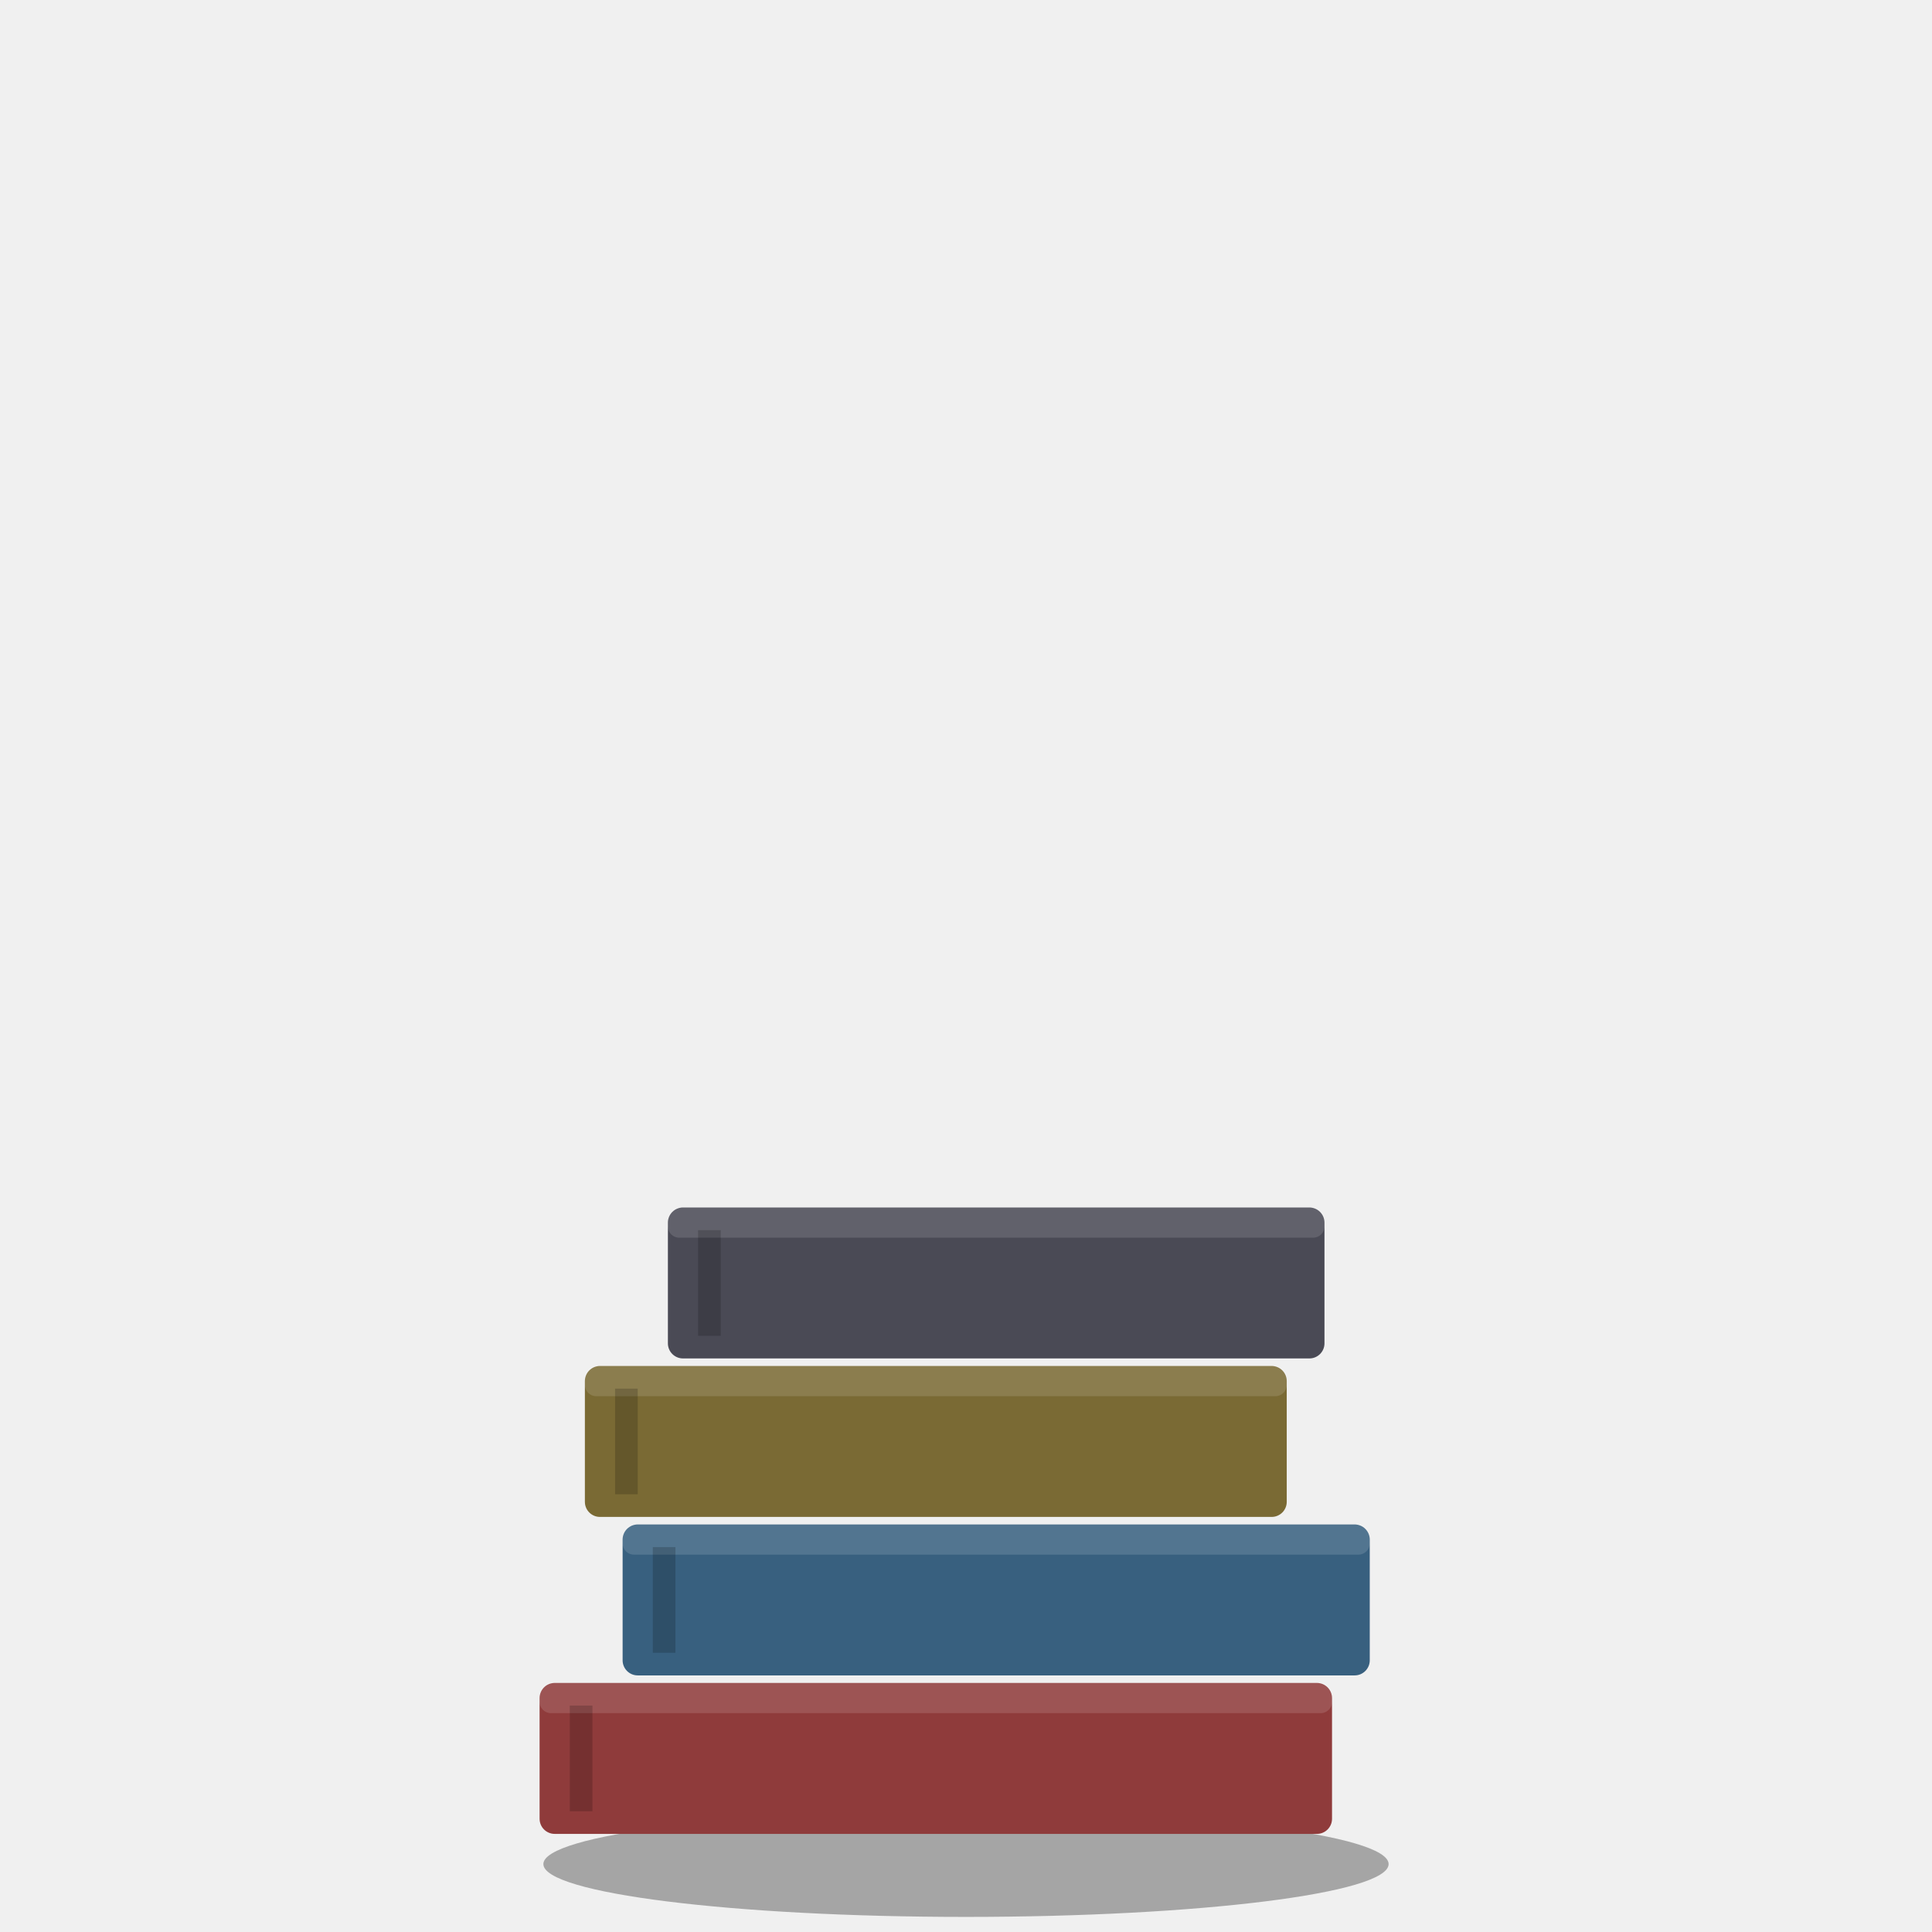
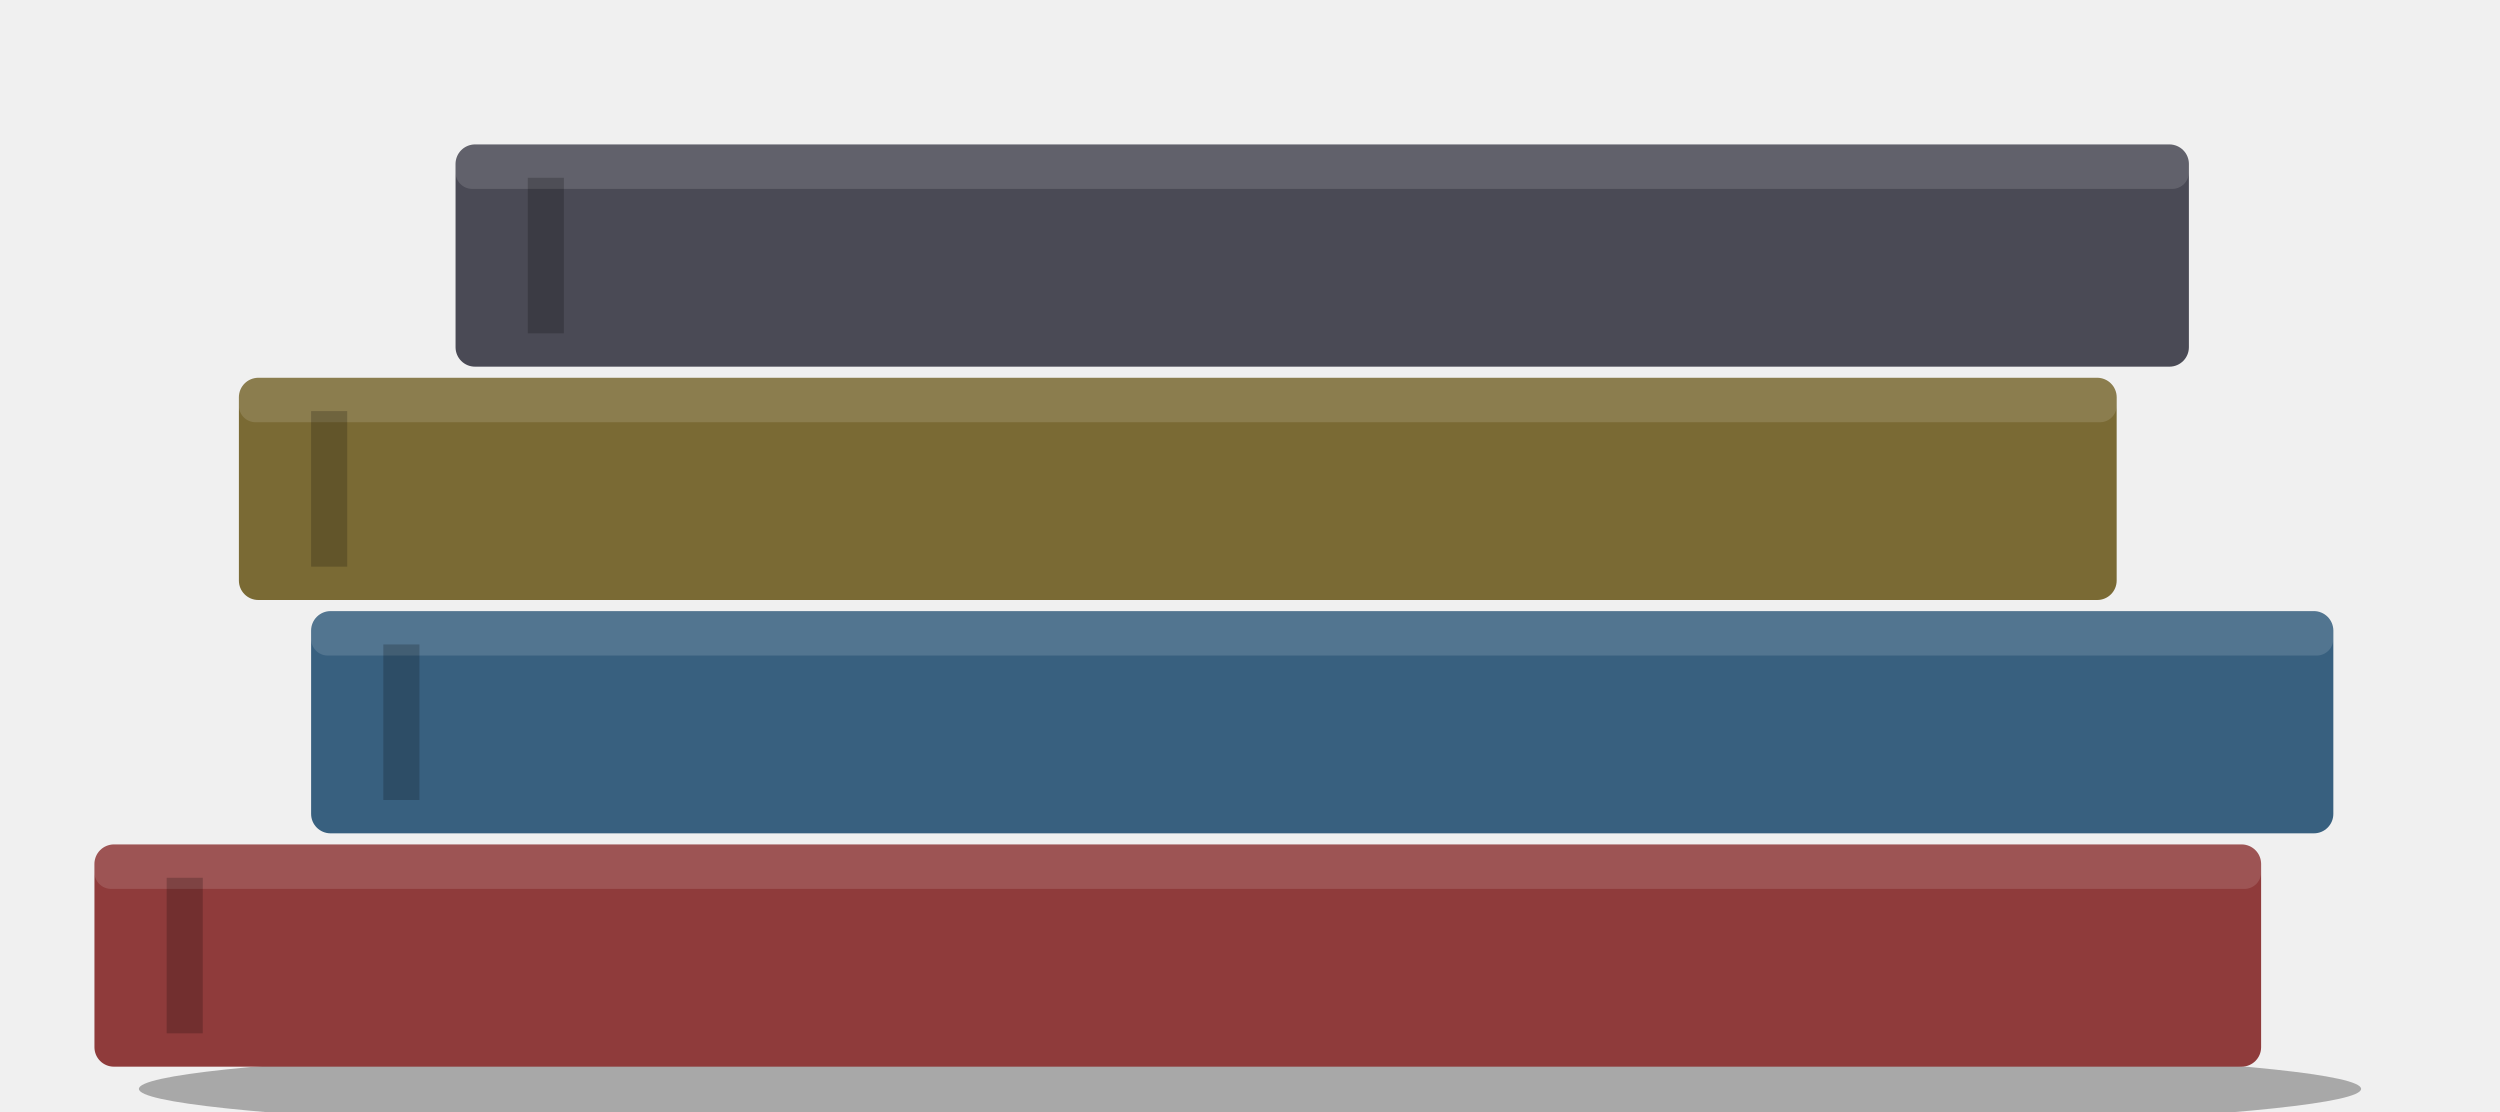
- <svg xmlns="http://www.w3.org/2000/svg" viewBox="0 0 512 512" width="512" height="512">
+ <svg xmlns="http://www.w3.org/2000/svg" viewBox="0 0 900 400" width="900" height="400">
  <defs>
    <linearGradient id="metal" x1="0" y1="0" x2="1" y2="0">
-       <stop offset="0" stop-color="#3a3f46" />
+       <stop offset="0" stop-color="#33383f" />
      <stop offset=".45" stop-color="#6a727c" />
-       <stop offset="1" stop-color="#2b3037" />
-     </linearGradient>
-     <linearGradient id="wood" x1="0" y1="0" x2="1" y2="0">
-       <stop offset="0" stop-color="#7a5230" />
-       <stop offset=".5" stop-color="#a06f3f" />
-       <stop offset="1" stop-color="#6b4527" />
+       <stop offset="1" stop-color="#24282e" />
    </linearGradient>
    <linearGradient id="leaf" x1="0" y1="0" x2="0" y2="1">
      <stop offset="0" stop-color="#5aa06a" />
-       <stop offset="1" stop-color="#2f6b41" />
+       <stop offset="1" stop-color="#2b6039" />
    </linearGradient>
    <linearGradient id="pot" x1="0" y1="0" x2="1" y2="0">
-       <stop offset="0" stop-color="#9c5f43" />
+       <stop offset="0" stop-color="#8e5540" />
      <stop offset=".5" stop-color="#c07d55" />
-       <stop offset="1" stop-color="#8a513a" />
+       <stop offset="1" stop-color="#7d4934" />
    </linearGradient>
-     <linearGradient id="mug" x1="0" y1="0" x2="1" y2="0">
-       <stop offset="0" stop-color="#c8ccd2" />
+     <linearGradient id="cup" x1="0" y1="0" x2="1" y2="0">
+       <stop offset="0" stop-color="#bcc2c9" />
      <stop offset=".45" stop-color="#f2f4f7" />
-       <stop offset="1" stop-color="#aeb4bc" />
+       <stop offset="1" stop-color="#a3a9b1" />
    </linearGradient>
-     <radialGradient id="bulb" cx=".5" cy=".5" r=".5">
-       <stop offset="0" stop-color="#fff3d0" />
-       <stop offset="1" stop-color="#f0c877" />
+     <radialGradient id="bulb" cx=".5" cy=".4" r=".6">
+       <stop offset="0" stop-color="#fff6dc" />
+       <stop offset="1" stop-color="#eec36e" />
    </radialGradient>
    <linearGradient id="fur" x1="0" y1="0" x2="0" y2="1">
-       <stop offset="0" stop-color="#4a4239" />
-       <stop offset="1" stop-color="#2c2620" />
+       <stop offset="0" stop-color="#4c443a" />
+       <stop offset="1" stop-color="#2a251f" />
    </linearGradient>
  </defs>
-   <ellipse cx="256" cy="494" rx="112" ry="14" fill="#1a1a1a" opacity=".35" />
-   <rect x="143" y="446" width="210" height="40" rx="4" fill="#8f3b3b" />
-   <rect x="143" y="446" width="210" height="8" rx="3" fill="#ffffff" opacity=".13" />
-   <rect x="151" y="452" width="6" height="28" fill="#000" opacity=".18" />
-   <rect x="165" y="404" width="198" height="40" rx="4" fill="#38607f" />
-   <rect x="165" y="404" width="198" height="8" rx="3" fill="#ffffff" opacity=".13" />
-   <rect x="173" y="410" width="6" height="28" fill="#000" opacity=".18" />
-   <rect x="155" y="362" width="186" height="40" rx="4" fill="#7a6a34" />
-   <rect x="155" y="362" width="186" height="8" rx="3" fill="#ffffff" opacity=".13" />
-   <rect x="163" y="368" width="6" height="28" fill="#000" opacity=".18" />
-   <rect x="177" y="320" width="174" height="40" rx="4" fill="#4a4a55" />
-   <rect x="177" y="320" width="174" height="8" rx="3" fill="#ffffff" opacity=".13" />
-   <rect x="185" y="326" width="6" height="28" fill="#000" opacity=".18" />
+   <ellipse cx="450" cy="392" rx="400" ry="18" fill="#000" opacity=".3" />
+   <rect x="34" y="304" width="780" height="80" rx="7" fill="#8f3b3b" />
+   <rect x="34" y="304" width="780" height="16" rx="6" fill="#fff" opacity=".13" />
+   <rect x="60" y="316" width="13" height="56" fill="#000" opacity=".2" />
+   <rect x="112" y="220" width="728" height="80" rx="7" fill="#38607f" />
+   <rect x="112" y="220" width="728" height="16" rx="6" fill="#fff" opacity=".13" />
+   <rect x="138" y="232" width="13" height="56" fill="#000" opacity=".2" />
+   <rect x="86" y="136" width="676" height="80" rx="7" fill="#7a6a34" />
+   <rect x="86" y="136" width="676" height="16" rx="6" fill="#fff" opacity=".13" />
+   <rect x="112" y="148" width="13" height="56" fill="#000" opacity=".2" />
+   <rect x="164" y="52" width="624" height="80" rx="7" fill="#4a4a55" />
+   <rect x="164" y="52" width="624" height="16" rx="6" fill="#fff" opacity=".13" />
+   <rect x="190" y="64" width="13" height="56" fill="#000" opacity=".2" />
</svg>
